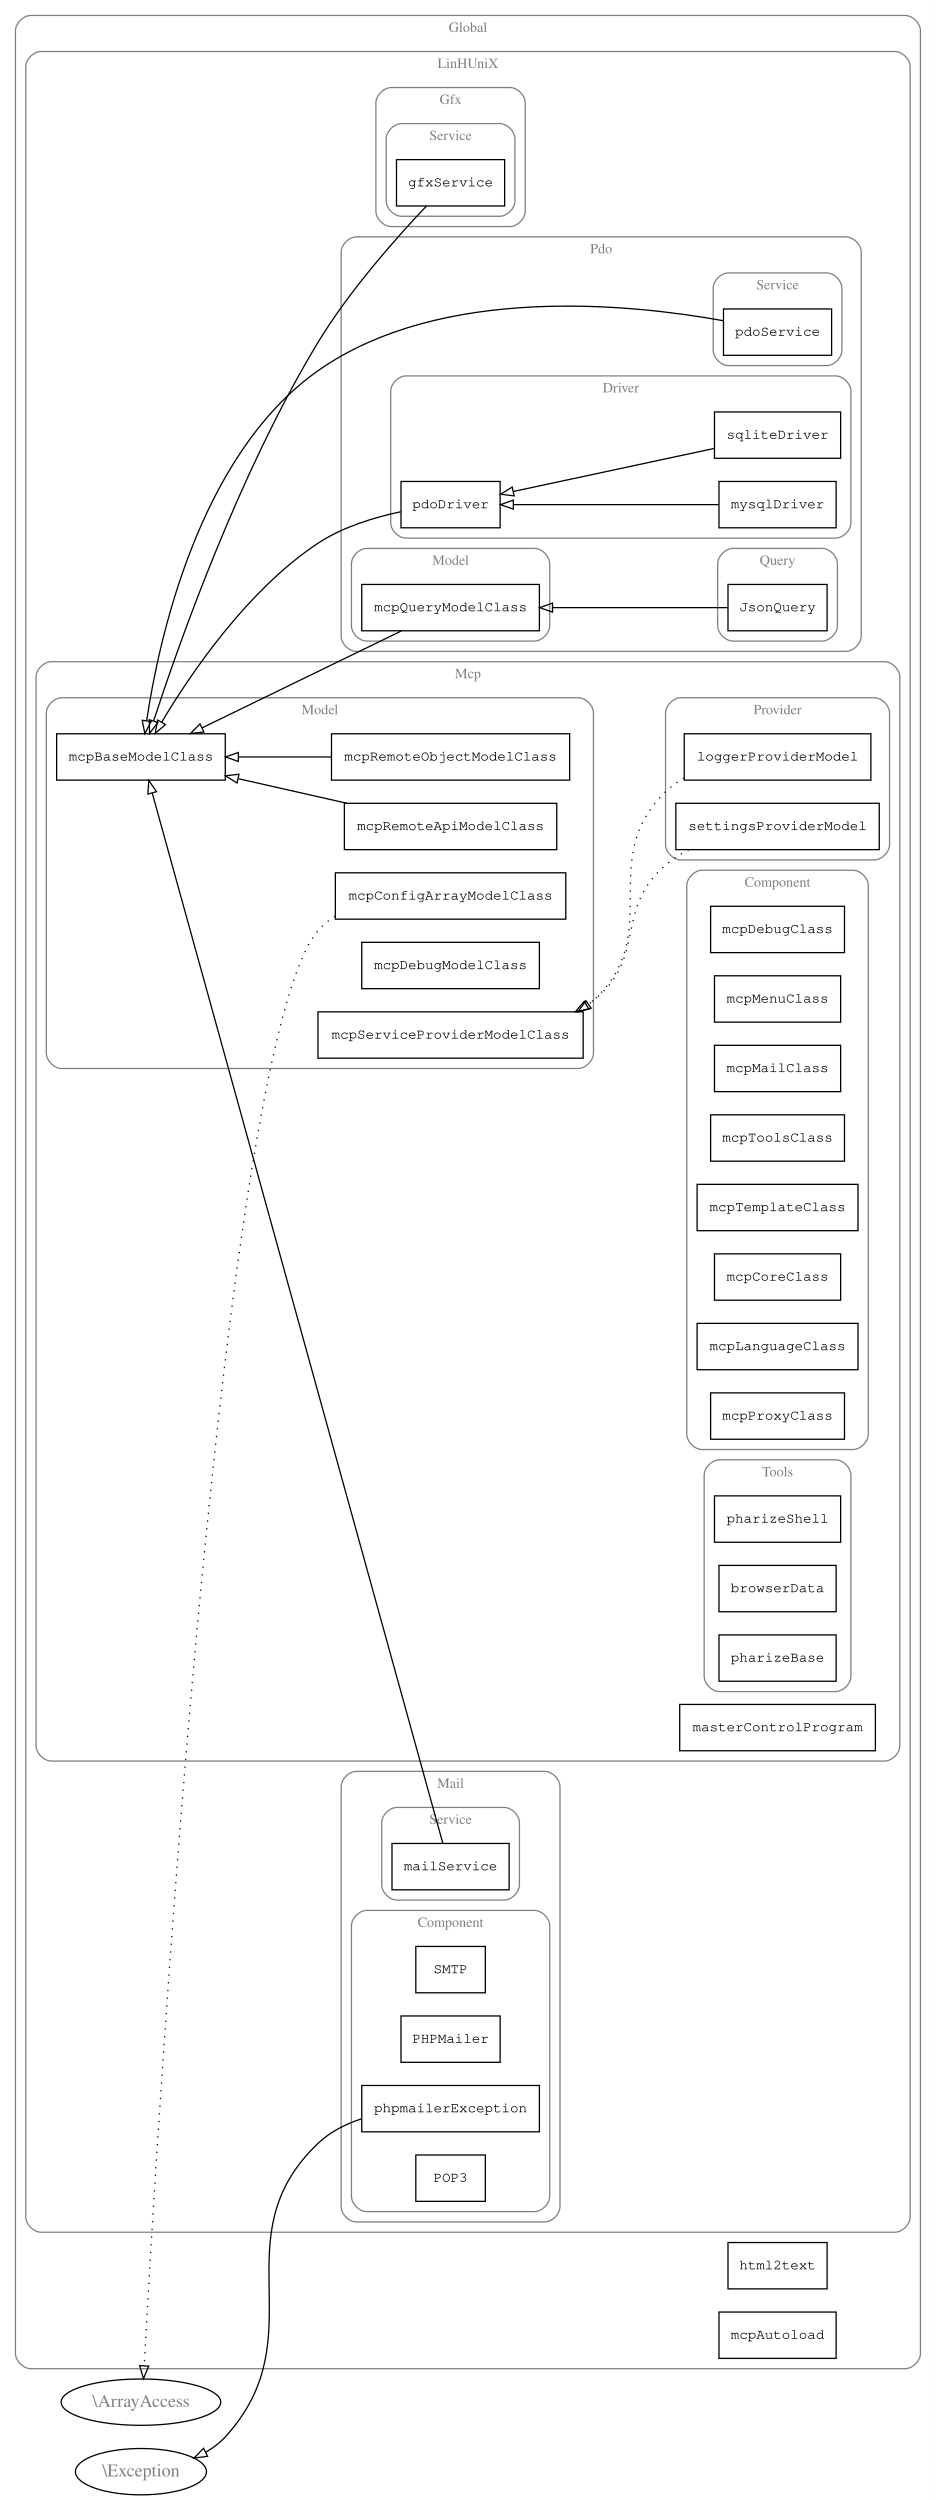
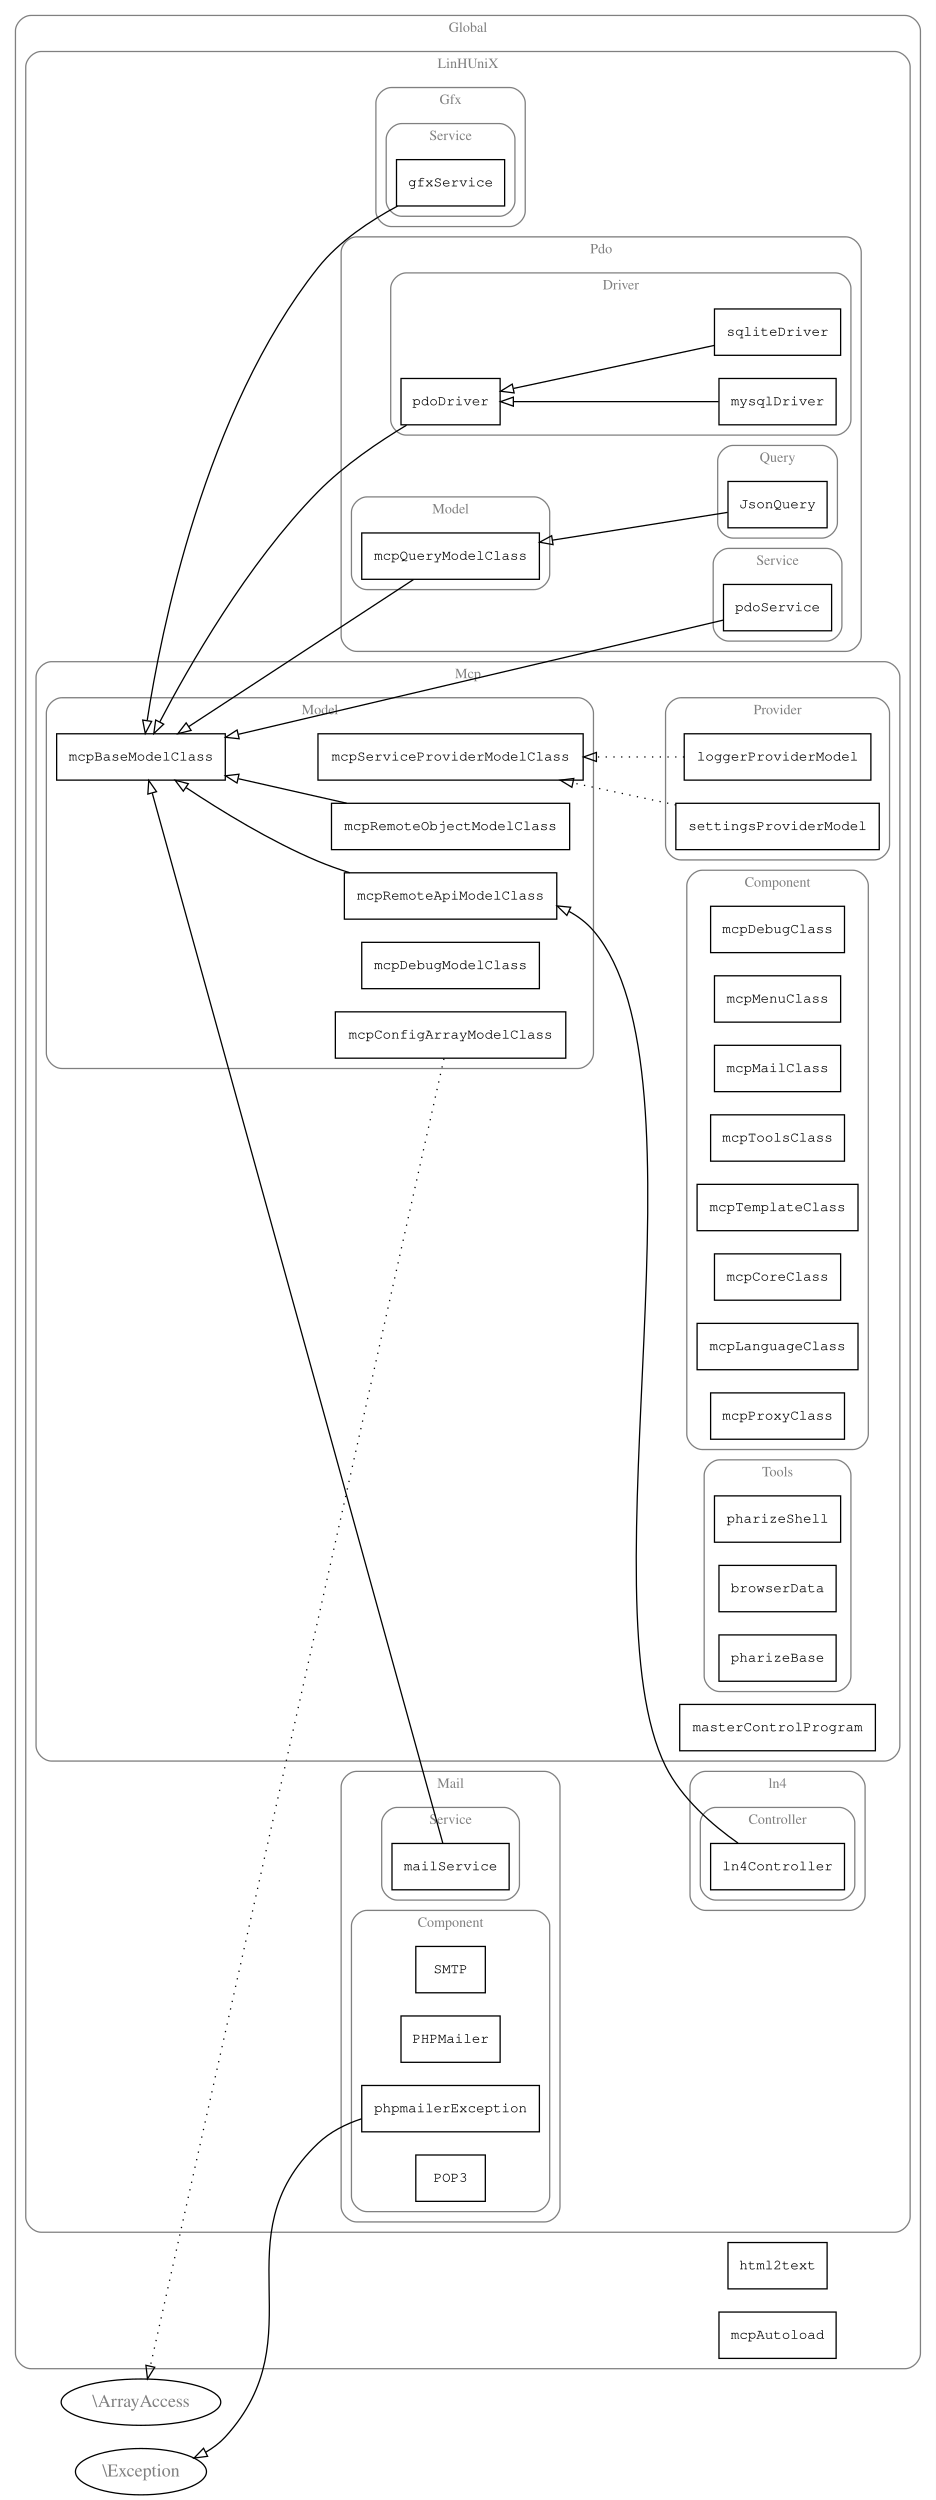
<svg xmlns="http://www.w3.org/2000/svg" width="727pt" height="1942pt" viewBox="0.00 0.00 727.00 1942.00">
  <g id="graph0" class="graph" transform="scale(1 1) rotate(0) translate(4 1938)">
    <polygon fill="white" stroke="none" points="-4,4 -4,-1938 723,-1938 723,4 -4,4" />
    <g id="clust1" class="cluster">
      <path fill="none" stroke="gray" d="M20,-98C20,-98 699,-98 699,-98 705,-98 711,-104 711,-110 711,-110 711,-1914 711,-1914 711,-1920 705,-1926 699,-1926 699,-1926 20,-1926 20,-1926 14,-1926 8,-1920 8,-1914 8,-1914 8,-110 8,-110 8,-104 14,-98 20,-98" />
      <text text-anchor="middle" x="359.5" y="-1913.2" font-family="Times,serif" font-size="11.00" fill="gray">Global</text>
    </g>
    <g id="clust2" class="cluster">
      <path fill="none" stroke="gray" d="M28,-204C28,-204 691,-204 691,-204 697,-204 703,-210 703,-216 703,-216 703,-1886 703,-1886 703,-1892 697,-1898 691,-1898 691,-1898 28,-1898 28,-1898 22,-1898 16,-1892 16,-1886 16,-1886 16,-216 16,-216 16,-210 22,-204 28,-204" />
      <text text-anchor="middle" x="359.5" y="-1885.2" font-family="Times,serif" font-size="11.00" fill="gray">LinHUniX</text>
    </g>
    <g id="clust3" class="cluster">
      <path fill="none" stroke="gray" d="M36,-570C36,-570 683,-570 683,-570 689,-570 695,-576 695,-582 695,-582 695,-1412 695,-1412 695,-1418 689,-1424 683,-1424 683,-1424 36,-1424 36,-1424 30,-1424 24,-1418 24,-1412 24,-1412 24,-582 24,-582 24,-576 30,-570 36,-570" />
      <text text-anchor="middle" x="359.5" y="-1411.2" font-family="Times,serif" font-size="11.00" fill="gray">Mcp</text>
    </g>
    <g id="clust4" class="cluster">
      <path fill="none" stroke="gray" d="M525,-1270C525,-1270 675,-1270 675,-1270 681,-1270 687,-1276 687,-1282 687,-1282 687,-1384 687,-1384 687,-1390 681,-1396 675,-1396 675,-1396 525,-1396 525,-1396 519,-1396 513,-1390 513,-1384 513,-1384 513,-1282 513,-1282 513,-1276 519,-1270 525,-1270" />
      <text text-anchor="middle" x="600" y="-1383.2" font-family="Times,serif" font-size="11.00" fill="gray">Provider</text>
    </g>
    <g id="clust5" class="cluster">
      <path fill="none" stroke="gray" d="M44,-1108C44,-1108 445,-1108 445,-1108 451,-1108 457,-1114 457,-1120 457,-1120 457,-1384 457,-1384 457,-1390 451,-1396 445,-1396 445,-1396 44,-1396 44,-1396 38,-1396 32,-1390 32,-1384 32,-1384 32,-1120 32,-1120 32,-1114 38,-1108 44,-1108" />
      <text text-anchor="middle" x="244.5" y="-1383.2" font-family="Times,serif" font-size="11.00" fill="gray">Model</text>
    </g>
    <g id="clust6" class="cluster">
      <path fill="none" stroke="gray" d="M541.5,-812C541.5,-812 658.5,-812 658.5,-812 664.5,-812 670.5,-818 670.5,-824 670.5,-824 670.5,-1250 670.5,-1250 670.5,-1256 664.5,-1262 658.5,-1262 658.5,-1262 541.5,-1262 541.5,-1262 535.5,-1262 529.5,-1256 529.5,-1250 529.5,-1250 529.5,-824 529.5,-824 529.5,-818 535.5,-812 541.5,-812" />
      <text text-anchor="middle" x="600" y="-1249.2" font-family="Times,serif" font-size="11.00" fill="gray">Component</text>
    </g>
    <g id="clust7" class="cluster">
      <path fill="none" stroke="gray" d="M555,-624C555,-624 645,-624 645,-624 651,-624 657,-630 657,-636 657,-636 657,-792 657,-792 657,-798 651,-804 645,-804 645,-804 555,-804 555,-804 549,-804 543,-798 543,-792 543,-792 543,-636 543,-636 543,-630 549,-624 555,-624" />
      <text text-anchor="middle" x="600" y="-791.2" font-family="Times,serif" font-size="11.00" fill="gray">Tools</text>
    </g>
    <g id="clust8" class="cluster">
      <path fill="none" stroke="gray" d="M273,-1432C273,-1432 653,-1432 653,-1432 659,-1432 665,-1438 665,-1444 665,-1444 665,-1742 665,-1742 665,-1748 659,-1754 653,-1754 653,-1754 273,-1754 273,-1754 267,-1754 261,-1748 261,-1742 261,-1742 261,-1444 261,-1444 261,-1438 267,-1432 273,-1432" />
      <text text-anchor="middle" x="463" y="-1741.2" font-family="Times,serif" font-size="11.00" fill="gray">Pdo</text>
    </g>
    <g id="clust9" class="cluster">
-       <path fill="none" stroke="gray" d="M562,-1654C562,-1654 638,-1654 638,-1654 644,-1654 650,-1660 650,-1666 650,-1666 650,-1714 650,-1714 650,-1720 644,-1726 638,-1726 638,-1726 562,-1726 562,-1726 556,-1726 550,-1720 550,-1714 550,-1714 550,-1666 550,-1666 550,-1660 556,-1654 562,-1654" />
-       <text text-anchor="middle" x="600" y="-1713.2" font-family="Times,serif" font-size="11.00" fill="gray">Service</text>
+       <path fill="none" stroke="gray" d="M562,-1440C562,-1440 638,-1440 638,-1440 644,-1440 650,-1446 650,-1452 650,-1452 650,-1500 650,-1500 650,-1506 644,-1512 638,-1512 638,-1512 562,-1512 562,-1512 556,-1512 550,-1506 550,-1500 550,-1500 550,-1452 550,-1452 550,-1446 556,-1440 562,-1440" />
+       <text text-anchor="middle" x="600" y="-1499.2" font-family="Times,serif" font-size="11.00" fill="gray">Service</text>
    </g>
    <g id="clust10" class="cluster">
-       <path fill="none" stroke="gray" d="M311.5,-1520C311.5,-1520 645,-1520 645,-1520 651,-1520 657,-1526 657,-1532 657,-1532 657,-1634 657,-1634 657,-1640 651,-1646 645,-1646 645,-1646 311.5,-1646 311.5,-1646 305.5,-1646 299.5,-1640 299.5,-1634 299.5,-1634 299.5,-1532 299.5,-1532 299.5,-1526 305.5,-1520 311.5,-1520" />
-       <text text-anchor="middle" x="478.25" y="-1633.2" font-family="Times,serif" font-size="11.00" fill="gray">Driver</text>
+       <path fill="none" stroke="gray" d="M311.5,-1600C311.5,-1600 645,-1600 645,-1600 651,-1600 657,-1606 657,-1612 657,-1612 657,-1714 657,-1714 657,-1720 651,-1726 645,-1726 645,-1726 311.5,-1726 311.5,-1726 305.5,-1726 299.5,-1720 299.5,-1714 299.5,-1714 299.5,-1612 299.5,-1612 299.5,-1606 305.5,-1600 311.5,-1600" />
+       <text text-anchor="middle" x="478.25" y="-1713.2" font-family="Times,serif" font-size="11.00" fill="gray">Driver</text>
    </g>
    <g id="clust11" class="cluster">
-       <path fill="none" stroke="gray" d="M281,-1440C281,-1440 411,-1440 411,-1440 417,-1440 423,-1446 423,-1452 423,-1452 423,-1500 423,-1500 423,-1506 417,-1512 411,-1512 411,-1512 281,-1512 281,-1512 275,-1512 269,-1506 269,-1500 269,-1500 269,-1452 269,-1452 269,-1446 275,-1440 281,-1440" />
-       <text text-anchor="middle" x="346" y="-1499.2" font-family="Times,serif" font-size="11.00" fill="gray">Model</text>
+       <path fill="none" stroke="gray" d="M281,-1480C281,-1480 411,-1480 411,-1480 417,-1480 423,-1486 423,-1492 423,-1492 423,-1540 423,-1540 423,-1546 417,-1552 411,-1552 411,-1552 281,-1552 281,-1552 275,-1552 269,-1546 269,-1540 269,-1540 269,-1492 269,-1492 269,-1486 275,-1480 281,-1480" />
+       <text text-anchor="middle" x="346" y="-1539.2" font-family="Times,serif" font-size="11.00" fill="gray">Model</text>
    </g>
    <g id="clust12" class="cluster">
-       <path fill="none" stroke="gray" d="M565.5,-1440C565.5,-1440 634.5,-1440 634.5,-1440 640.5,-1440 646.5,-1446 646.5,-1452 646.5,-1452 646.5,-1500 646.5,-1500 646.5,-1506 640.5,-1512 634.5,-1512 634.5,-1512 565.5,-1512 565.5,-1512 559.5,-1512 553.5,-1506 553.5,-1500 553.5,-1500 553.5,-1452 553.5,-1452 553.5,-1446 559.5,-1440 565.5,-1440" />
-       <text text-anchor="middle" x="600" y="-1499.2" font-family="Times,serif" font-size="11.00" fill="gray">Query</text>
+       <path fill="none" stroke="gray" d="M565.5,-1520C565.5,-1520 634.5,-1520 634.5,-1520 640.5,-1520 646.5,-1526 646.5,-1532 646.5,-1532 646.5,-1580 646.5,-1580 646.5,-1586 640.5,-1592 634.5,-1592 634.5,-1592 565.5,-1592 565.5,-1592 559.5,-1592 553.5,-1586 553.5,-1580 553.5,-1580 553.5,-1532 553.5,-1532 553.5,-1526 559.5,-1520 565.5,-1520" />
+       <text text-anchor="middle" x="600" y="-1579.2" font-family="Times,serif" font-size="11.00" fill="gray">Query</text>
    </g>
    <g id="clust13" class="cluster">
      <path fill="none" stroke="gray" d="M300,-1762C300,-1762 392,-1762 392,-1762 398,-1762 404,-1768 404,-1774 404,-1774 404,-1858 404,-1858 404,-1864 398,-1870 392,-1870 392,-1870 300,-1870 300,-1870 294,-1870 288,-1864 288,-1858 288,-1858 288,-1774 288,-1774 288,-1768 294,-1762 300,-1762" />
      <text text-anchor="middle" x="346" y="-1857.2" font-family="Times,serif" font-size="11.00" fill="gray">Gfx</text>
    </g>
    <g id="clust14" class="cluster">
      <path fill="none" stroke="gray" d="M308,-1770C308,-1770 384,-1770 384,-1770 390,-1770 396,-1776 396,-1782 396,-1782 396,-1830 396,-1830 396,-1836 390,-1842 384,-1842 384,-1842 308,-1842 308,-1842 302,-1842 296,-1836 296,-1830 296,-1830 296,-1782 296,-1782 296,-1776 302,-1770 308,-1770" />
      <text text-anchor="middle" x="346" y="-1829.2" font-family="Times,serif" font-size="11.00" fill="gray">Service</text>
    </g>
    <g id="clust15" class="cluster">
      <path fill="none" stroke="gray" d="M273,-212C273,-212 419,-212 419,-212 425,-212 431,-218 431,-224 431,-224 431,-550 431,-550 431,-556 425,-562 419,-562 419,-562 273,-562 273,-562 267,-562 261,-556 261,-550 261,-550 261,-224 261,-224 261,-218 267,-212 273,-212" />
      <text text-anchor="middle" x="346" y="-549.2" font-family="Times,serif" font-size="11.00" fill="gray">Mail</text>
    </g>
    <g id="clust16" class="cluster">
      <path fill="none" stroke="gray" d="M281,-220C281,-220 411,-220 411,-220 417,-220 423,-226 423,-232 423,-232 423,-442 423,-442 423,-448 417,-454 411,-454 411,-454 281,-454 281,-454 275,-454 269,-448 269,-442 269,-442 269,-232 269,-232 269,-226 275,-220 281,-220" />
      <text text-anchor="middle" x="346" y="-441.2" font-family="Times,serif" font-size="11.00" fill="gray">Component</text>
    </g>
    <g id="clust17" class="cluster">
      <path fill="none" stroke="gray" d="M304.5,-462C304.5,-462 387.5,-462 387.5,-462 393.5,-462 399.5,-468 399.5,-474 399.5,-474 399.5,-522 399.5,-522 399.5,-528 393.5,-534 387.5,-534 387.5,-534 304.5,-534 304.5,-534 298.5,-534 292.5,-528 292.5,-522 292.5,-522 292.5,-474 292.5,-474 292.5,-468 298.5,-462 304.5,-462" />
      <text text-anchor="middle" x="346" y="-521.2" font-family="Times,serif" font-size="11.00" fill="gray">Service</text>
    </g>
+     <g id="clust18" class="cluster">
+       <path fill="none" stroke="gray" d="M544,-454C544,-454 656,-454 656,-454 662,-454 668,-460 668,-466 668,-466 668,-550 668,-550 668,-556 662,-562 656,-562 656,-562 544,-562 544,-562 538,-562 532,-556 532,-550 532,-550 532,-466 532,-466 532,-460 538,-454 544,-454" />
+       <text text-anchor="middle" x="600" y="-549.2" font-family="Times,serif" font-size="11.00" fill="gray">ln4</text>
+     </g>
+     <g id="clust19" class="cluster">
+       <path fill="none" stroke="gray" d="M552,-462C552,-462 648,-462 648,-462 654,-462 660,-468 660,-474 660,-474 660,-522 660,-522 660,-528 654,-534 648,-534 648,-534 552,-534 552,-534 546,-534 540,-528 540,-522 540,-522 540,-474 540,-474 540,-468 546,-462 552,-462" />
+       <text text-anchor="middle" x="600" y="-521.2" font-family="Times,serif" font-size="11.00" fill="gray">Controller</text>
+     </g>
    <g id="node1" class="node">
      <polygon fill="none" stroke="black" points="672.5,-1368 527.5,-1368 527.5,-1332 672.5,-1332 672.5,-1368" />
      <text text-anchor="middle" x="600" y="-1347.2" font-family="Courier,monospace" font-size="11.00">loggerProviderModel</text>
    </g>
    <g id="node8" class="node">
-       <polygon fill="none" stroke="black" points="449,-1152 243,-1152 243,-1116 449,-1116 449,-1152" />
-       <text text-anchor="middle" x="346" y="-1131.2" font-family="Courier,monospace" font-size="11.00">mcpServiceProviderModelClass</text>
+       <polygon fill="none" stroke="black" points="449,-1368 243,-1368 243,-1332 449,-1332 449,-1368" />
+       <text text-anchor="middle" x="346" y="-1347.2" font-family="Courier,monospace" font-size="11.00">mcpServiceProviderModelClass</text>
    </g>
    <g id="edge1" class="edge">
-       <path fill="none" stroke="black" stroke-dasharray="1,5" d="M527.4,-1333.62C522.158,-1330.65 517.265,-1327.14 513,-1323 458.367,-1269.91 513.291,-1212.33 457,-1161 455.842,-1159.94 454.65,-1158.93 453.426,-1157.95" />
-       <polygon fill="none" stroke="black" points="455.138,-1154.88 444.932,-1152.03 451.137,-1160.62 455.138,-1154.88" />
+       <path fill="none" stroke="black" stroke-dasharray="1,5" d="M527.461,-1350C506.293,-1350 482.585,-1350 459.49,-1350" />
+       <polygon fill="none" stroke="black" points="459.288,-1346.5 449.288,-1350 459.288,-1353.5 459.288,-1346.5" />
    </g>
    <g id="node2" class="node">
      <polygon fill="none" stroke="black" points="679,-1314 521,-1314 521,-1278 679,-1278 679,-1314" />
      <text text-anchor="middle" x="600" y="-1293.2" font-family="Courier,monospace" font-size="11.00">settingsProviderModel</text>
    </g>
    <g id="edge12" class="edge">
-       <path fill="none" stroke="black" stroke-dasharray="1,5" d="M531.052,-1277.89C524.566,-1274.56 518.405,-1270.63 513,-1266 472.83,-1231.6 498.757,-1193.46 457,-1161 455.37,-1159.73 453.688,-1158.52 451.963,-1157.37" />
-       <polygon fill="none" stroke="black" points="453.383,-1154.15 442.996,-1152.06 449.816,-1160.17 453.383,-1154.15" />
+       <path fill="none" stroke="black" stroke-dasharray="1,5" d="M520.991,-1312.72C495.741,-1318.13 467.467,-1324.19 441.172,-1329.82" />
+       <polygon fill="none" stroke="black" points="440.246,-1326.44 431.202,-1331.96 441.713,-1333.28 440.246,-1326.44" />
    </g>
    <g id="node3" class="node">
-       <polygon fill="none" stroke="black" points="438.5,-1368 253.5,-1368 253.5,-1332 438.5,-1332 438.5,-1368" />
-       <text text-anchor="middle" x="346" y="-1347.2" font-family="Courier,monospace" font-size="11.00">mcpRemoteObjectModelClass</text>
+       <polygon fill="none" stroke="black" points="438.5,-1314 253.5,-1314 253.5,-1278 438.5,-1278 438.5,-1314" />
+       <text text-anchor="middle" x="346" y="-1293.2" font-family="Courier,monospace" font-size="11.00">mcpRemoteObjectModelClass</text>
    </g>
    <g id="node4" class="node">
      <polygon fill="none" stroke="black" points="171,-1368 40,-1368 40,-1332 171,-1332 171,-1368" />
      <text text-anchor="middle" x="105.5" y="-1347.2" font-family="Courier,monospace" font-size="11.00">mcpBaseModelClass</text>
    </g>
    <g id="edge2" class="edge">
-       <path fill="none" stroke="black" d="M253.472,-1350C229.663,-1350 204.294,-1350 181.452,-1350" />
-       <polygon fill="none" stroke="black" points="181.15,-1346.5 171.15,-1350 181.15,-1353.5 181.15,-1346.5" />
+       <path fill="none" stroke="black" d="M265.251,-1314.06C238.114,-1320.2 207.9,-1327.04 181.175,-1333.09" />
+       <polygon fill="none" stroke="black" points="180.097,-1329.75 171.116,-1335.37 181.643,-1336.58 180.097,-1329.75" />
    </g>
    <g id="node5" class="node">
-       <polygon fill="none" stroke="black" points="435.5,-1260 256.5,-1260 256.5,-1224 435.5,-1224 435.5,-1260" />
-       <text text-anchor="middle" x="346" y="-1239.2" font-family="Courier,monospace" font-size="11.00">mcpConfigArrayModelClass</text>
-     </g>
-     <g id="node35" class="node">
+       <polygon fill="none" stroke="black" points="435.5,-1152 256.5,-1152 256.5,-1116 435.5,-1116 435.5,-1152" />
+       <text text-anchor="middle" x="346" y="-1131.2" font-family="Courier,monospace" font-size="11.00">mcpConfigArrayModelClass</text>
+     </g>
+     <g id="node36" class="node">
      <ellipse fill="none" stroke="black" cx="105.5" cy="-72" rx="61.99" ry="18" />
      <text text-anchor="middle" x="105.5" y="-68.3" font-family="Times,serif" font-size="14.00" fill="gray">\ArrayAccess</text>
    </g>
    <g id="edge4" class="edge">
-       <path fill="none" stroke="black" stroke-dasharray="1,5" d="M256.214,-1226.32C251.323,-1223.16 246.845,-1219.42 243,-1215 167.318,-1127.91 117.103,-267.851 107.993,-100.233" />
-       <polygon fill="none" stroke="black" points="111.486,-100.006 107.453,-90.209 104.497,-100.383 111.486,-100.006" />
+       <path fill="none" stroke="black" stroke-dasharray="1,5" d="M340.86,-1115.57C312.53,-989.416 147.347,-253.884 112.824,-100.159" />
+       <polygon fill="none" stroke="black" points="116.174,-99.102 110.568,-90.112 109.344,-100.636 116.174,-99.102" />
    </g>
    <g id="node6" class="node">
-       <polygon fill="none" stroke="black" points="428.5,-1314 263.5,-1314 263.5,-1278 428.5,-1278 428.5,-1314" />
-       <text text-anchor="middle" x="346" y="-1293.2" font-family="Courier,monospace" font-size="11.00">mcpRemoteApiModelClass</text>
+       <polygon fill="none" stroke="black" points="428.5,-1260 263.5,-1260 263.5,-1224 428.5,-1224 428.5,-1260" />
+       <text text-anchor="middle" x="346" y="-1239.2" font-family="Courier,monospace" font-size="11.00">mcpRemoteApiModelClass</text>
    </g>
    <g id="edge11" class="edge">
-       <path fill="none" stroke="black" d="M265.251,-1314.06C238.114,-1320.2 207.9,-1327.04 181.175,-1333.09" />
-       <polygon fill="none" stroke="black" points="180.097,-1329.75 171.116,-1335.37 181.643,-1336.58 180.097,-1329.75" />
+       <path fill="none" stroke="black" d="M267.655,-1260.03C259.222,-1262.72 250.855,-1265.71 243,-1269 206.243,-1284.42 167.445,-1308.27 140.647,-1326.11" />
+       <polygon fill="none" stroke="black" points="138.378,-1323.42 132.039,-1331.9 142.289,-1329.22 138.378,-1323.42" />
    </g>
    <g id="node7" class="node">
      <polygon fill="none" stroke="black" points="415,-1206 277,-1206 277,-1170 415,-1170 415,-1206" />
      <text text-anchor="middle" x="346" y="-1185.2" font-family="Courier,monospace" font-size="11.00">mcpDebugModelClass</text>
    </g>
    <g id="node9" class="node">
      <polygon fill="none" stroke="black" points="652,-1234 548,-1234 548,-1198 652,-1198 652,-1234" />
      <text text-anchor="middle" x="600" y="-1213.2" font-family="Courier,monospace" font-size="11.00">mcpDebugClass</text>
    </g>
    <g id="node10" class="node">
      <polygon fill="none" stroke="black" points="649,-1180 551,-1180 551,-1144 649,-1144 649,-1180" />
      <text text-anchor="middle" x="600" y="-1159.2" font-family="Courier,monospace" font-size="11.00">mcpMenuClass</text>
    </g>
    <g id="node11" class="node">
      <polygon fill="none" stroke="black" points="649,-1126 551,-1126 551,-1090 649,-1090 649,-1126" />
      <text text-anchor="middle" x="600" y="-1105.2" font-family="Courier,monospace" font-size="11.00">mcpMailClass</text>
    </g>
    <g id="node12" class="node">
      <polygon fill="none" stroke="black" points="652,-1072 548,-1072 548,-1036 652,-1036 652,-1072" />
      <text text-anchor="middle" x="600" y="-1051.2" font-family="Courier,monospace" font-size="11.00">mcpToolsClass</text>
    </g>
    <g id="node13" class="node">
      <polygon fill="none" stroke="black" points="662.5,-1018 537.5,-1018 537.5,-982 662.5,-982 662.5,-1018" />
      <text text-anchor="middle" x="600" y="-997.2" font-family="Courier,monospace" font-size="11.00">mcpTemplateClass</text>
    </g>
    <g id="node14" class="node">
      <polygon fill="none" stroke="black" points="649,-964 551,-964 551,-928 649,-928 649,-964" />
      <text text-anchor="middle" x="600" y="-943.2" font-family="Courier,monospace" font-size="11.00">mcpCoreClass</text>
    </g>
    <g id="node15" class="node">
      <polygon fill="none" stroke="black" points="662.5,-910 537.5,-910 537.5,-874 662.5,-874 662.5,-910" />
      <text text-anchor="middle" x="600" y="-889.2" font-family="Courier,monospace" font-size="11.00">mcpLanguageClass</text>
    </g>
    <g id="node16" class="node">
      <polygon fill="none" stroke="black" points="652,-856 548,-856 548,-820 652,-820 652,-856" />
      <text text-anchor="middle" x="600" y="-835.2" font-family="Courier,monospace" font-size="11.00">mcpProxyClass</text>
    </g>
    <g id="node17" class="node">
      <polygon fill="none" stroke="black" points="649,-776 551,-776 551,-740 649,-740 649,-776" />
      <text text-anchor="middle" x="600" y="-755.2" font-family="Courier,monospace" font-size="11.00">pharizeShell</text>
    </g>
    <g id="node18" class="node">
      <polygon fill="none" stroke="black" points="645.5,-722 554.5,-722 554.5,-686 645.5,-686 645.5,-722" />
      <text text-anchor="middle" x="600" y="-701.2" font-family="Courier,monospace" font-size="11.00">browserData</text>
    </g>
    <g id="node19" class="node">
      <polygon fill="none" stroke="black" points="645.5,-668 554.5,-668 554.5,-632 645.5,-632 645.5,-668" />
      <text text-anchor="middle" x="600" y="-647.2" font-family="Courier,monospace" font-size="11.00">pharizeBase</text>
    </g>
    <g id="node20" class="node">
      <polygon fill="none" stroke="black" points="676,-614 524,-614 524,-578 676,-578 676,-614" />
      <text text-anchor="middle" x="600" y="-593.2" font-family="Courier,monospace" font-size="11.00">masterControlProgram</text>
    </g>
    <g id="node21" class="node">
-       <polygon fill="none" stroke="black" points="642,-1698 558,-1698 558,-1662 642,-1662 642,-1698" />
-       <text text-anchor="middle" x="600" y="-1677.2" font-family="Courier,monospace" font-size="11.00">pdoService</text>
+       <polygon fill="none" stroke="black" points="642,-1484 558,-1484 558,-1448 642,-1448 642,-1484" />
+       <text text-anchor="middle" x="600" y="-1463.2" font-family="Courier,monospace" font-size="11.00">pdoService</text>
    </g>
    <g id="edge3" class="edge">
-       <path fill="none" stroke="black" d="M557.734,-1688.89C486.412,-1701.78 338.566,-1717.35 243,-1650 149.901,-1584.38 119.055,-1439.44 109.938,-1378.19" />
-       <polygon fill="none" stroke="black" points="113.378,-1377.52 108.522,-1368.1 106.446,-1378.49 113.378,-1377.52" />
+       <path fill="none" stroke="black" d="M557.857,-1456.31C474.879,-1436.77 286.43,-1392.38 181.162,-1367.59" />
+       <polygon fill="none" stroke="black" points="181.777,-1364.13 171.241,-1365.25 180.172,-1370.95 181.777,-1364.13" />
    </g>
    <g id="node22" class="node">
-       <polygon fill="none" stroke="black" points="384.5,-1564 307.5,-1564 307.5,-1528 384.5,-1528 384.5,-1564" />
-       <text text-anchor="middle" x="346" y="-1543.2" font-family="Courier,monospace" font-size="11.00">pdoDriver</text>
+       <polygon fill="none" stroke="black" points="384.5,-1644 307.5,-1644 307.5,-1608 384.5,-1608 384.5,-1644" />
+       <text text-anchor="middle" x="346" y="-1623.2" font-family="Courier,monospace" font-size="11.00">pdoDriver</text>
    </g>
    <g id="edge6" class="edge">
-       <path fill="none" stroke="black" d="M307.325,-1540.47C287.014,-1536.18 262.245,-1528.73 243,-1516 187.773,-1479.47 143.52,-1413.82 121.565,-1376.97" />
-       <polygon fill="none" stroke="black" points="124.54,-1375.13 116.471,-1368.26 118.498,-1378.66 124.54,-1375.13" />
+       <path fill="none" stroke="black" d="M311.808,-1607.72C290.588,-1595 263.335,-1576.67 243,-1556 188.008,-1500.11 141.964,-1419.03 120.12,-1377.21" />
+       <polygon fill="none" stroke="black" points="123.159,-1375.46 115.464,-1368.18 116.938,-1378.67 123.159,-1375.46" />
    </g>
    <g id="node23" class="node">
-       <polygon fill="none" stroke="black" points="649,-1618 551,-1618 551,-1582 649,-1582 649,-1618" />
-       <text text-anchor="middle" x="600" y="-1597.2" font-family="Courier,monospace" font-size="11.00">sqliteDriver</text>
+       <polygon fill="none" stroke="black" points="649,-1698 551,-1698 551,-1662 649,-1662 649,-1698" />
+       <text text-anchor="middle" x="600" y="-1677.2" font-family="Courier,monospace" font-size="11.00">sqliteDriver</text>
    </g>
    <g id="edge8" class="edge">
-       <path fill="none" stroke="black" d="M550.71,-1589.65C505.896,-1580.05 439.564,-1565.84 394.881,-1556.26" />
-       <polygon fill="none" stroke="black" points="395.365,-1552.78 384.854,-1554.11 393.898,-1559.63 395.365,-1552.78" />
+       <path fill="none" stroke="black" d="M550.71,-1669.65C505.896,-1660.05 439.564,-1645.84 394.881,-1636.26" />
+       <polygon fill="none" stroke="black" points="395.365,-1632.78 384.854,-1634.11 393.898,-1639.63 395.365,-1632.78" />
    </g>
    <g id="node24" class="node">
-       <polygon fill="none" stroke="black" points="645.5,-1564 554.5,-1564 554.5,-1528 645.5,-1528 645.5,-1564" />
-       <text text-anchor="middle" x="600" y="-1543.2" font-family="Courier,monospace" font-size="11.00">mysqlDriver</text>
+       <polygon fill="none" stroke="black" points="645.5,-1644 554.5,-1644 554.5,-1608 645.5,-1608 645.5,-1644" />
+       <text text-anchor="middle" x="600" y="-1623.2" font-family="Courier,monospace" font-size="11.00">mysqlDriver</text>
    </g>
    <g id="edge9" class="edge">
-       <path fill="none" stroke="black" d="M554.238,-1546C509.494,-1546 440.923,-1546 395.053,-1546" />
-       <polygon fill="none" stroke="black" points="394.769,-1542.5 384.769,-1546 394.769,-1549.5 394.769,-1542.5" />
+       <path fill="none" stroke="black" d="M554.238,-1626C509.494,-1626 440.923,-1626 395.053,-1626" />
+       <polygon fill="none" stroke="black" points="394.769,-1622.5 384.769,-1626 394.769,-1629.5 394.769,-1622.5" />
    </g>
    <g id="node25" class="node">
-       <polygon fill="none" stroke="black" points="415,-1484 277,-1484 277,-1448 415,-1448 415,-1484" />
-       <text text-anchor="middle" x="346" y="-1463.2" font-family="Courier,monospace" font-size="11.00">mcpQueryModelClass</text>
+       <polygon fill="none" stroke="black" points="415,-1524 277,-1524 277,-1488 415,-1488 415,-1524" />
+       <text text-anchor="middle" x="346" y="-1503.2" font-family="Courier,monospace" font-size="11.00">mcpQueryModelClass</text>
    </g>
    <g id="edge7" class="edge">
-       <path fill="none" stroke="black" d="M307.734,-1447.88C265.939,-1427.55 198.101,-1394.55 152.9,-1372.57" />
-       <polygon fill="none" stroke="black" points="154.42,-1369.42 143.897,-1368.19 151.359,-1375.71 154.42,-1369.42" />
+       <path fill="none" stroke="black" d="M317.174,-1487.8C273.911,-1459.5 190.524,-1404.96 142.656,-1373.65" />
+       <polygon fill="none" stroke="black" points="144.433,-1370.63 134.149,-1368.08 140.601,-1376.49 144.433,-1370.63" />
    </g>
    <g id="node26" class="node">
-       <polygon fill="none" stroke="black" points="638.5,-1484 561.5,-1484 561.5,-1448 638.5,-1448 638.5,-1484" />
-       <text text-anchor="middle" x="600" y="-1463.2" font-family="Courier,monospace" font-size="11.00">JsonQuery</text>
+       <polygon fill="none" stroke="black" points="638.5,-1564 561.5,-1564 561.5,-1528 638.5,-1528 638.5,-1564" />
+       <text text-anchor="middle" x="600" y="-1543.2" font-family="Courier,monospace" font-size="11.00">JsonQuery</text>
    </g>
    <g id="edge10" class="edge">
-       <path fill="none" stroke="black" d="M561.273,-1466C525.467,-1466 470.549,-1466 425.277,-1466" />
-       <polygon fill="none" stroke="black" points="425.183,-1462.5 415.183,-1466 425.182,-1469.5 425.183,-1462.5" />
+       <path fill="none" stroke="black" d="M561.273,-1540.01C525.467,-1534.33 470.549,-1525.61 425.277,-1518.42" />
+       <polygon fill="none" stroke="black" points="425.608,-1514.93 415.183,-1516.82 424.51,-1521.85 425.608,-1514.93" />
    </g>
    <g id="node27" class="node">
      <polygon fill="none" stroke="black" points="388,-1814 304,-1814 304,-1778 388,-1778 388,-1814" />
      <text text-anchor="middle" x="346" y="-1793.2" font-family="Courier,monospace" font-size="11.00">gfxService</text>
    </g>
    <g id="edge5" class="edge">
-       <path fill="none" stroke="black" d="M327.285,-1777.96C305.347,-1754.89 267.842,-1713.01 243,-1672 181.398,-1570.31 134.173,-1435.79 115.372,-1378.16" />
-       <polygon fill="none" stroke="black" points="118.598,-1376.76 112.195,-1368.32 111.937,-1378.91 118.598,-1376.76" />
+       <path fill="none" stroke="black" d="M304.828,-1777.93C283.892,-1766.74 259.321,-1750.57 243,-1730 154.888,-1618.94 120.803,-1446.19 110.373,-1378.54" />
+       <polygon fill="none" stroke="black" points="113.776,-1377.63 108.846,-1368.25 106.852,-1378.65 113.776,-1377.63" />
    </g>
    <g id="node28" class="node">
      <polygon fill="none" stroke="black" points="373,-426 319,-426 319,-390 373,-390 373,-426" />
      <text text-anchor="middle" x="346" y="-405.2" font-family="Courier,monospace" font-size="11.00">SMTP</text>
    </g>
    <g id="node29" class="node">
      <polygon fill="none" stroke="black" points="384.5,-372 307.5,-372 307.5,-336 384.5,-336 384.5,-372" />
      <text text-anchor="middle" x="346" y="-351.2" font-family="Courier,monospace" font-size="11.00">PHPMailer</text>
    </g>
    <g id="node30" class="node">
      <polygon fill="none" stroke="black" points="415,-318 277,-318 277,-282 415,-282 415,-318" />
      <text text-anchor="middle" x="346" y="-297.2" font-family="Courier,monospace" font-size="11.00">phpmailerException</text>
    </g>
-     <g id="node36" class="node">
+     <g id="node37" class="node">
      <ellipse fill="none" stroke="black" cx="105.5" cy="-18" rx="50.892" ry="18" />
      <text text-anchor="middle" x="105.5" y="-14.3" font-family="Times,serif" font-size="14.00" fill="gray">\Exception</text>
    </g>
    <g id="edge13" class="edge">
      <path fill="none" stroke="black" d="M276.929,-292.143C264.447,-288.052 252.411,-281.977 243,-273 166.11,-199.649 242.663,-123.466 171,-45 166.702,-40.294 161.454,-36.383 155.827,-33.138" />
      <polygon fill="none" stroke="black" points="157.259,-29.941 146.754,-28.57 154.111,-36.193 157.259,-29.941" />
    </g>
    <g id="node31" class="node">
      <polygon fill="none" stroke="black" points="373,-264 319,-264 319,-228 373,-228 373,-264" />
      <text text-anchor="middle" x="346" y="-243.2" font-family="Courier,monospace" font-size="11.00">POP3</text>
    </g>
    <g id="node32" class="node">
      <polygon fill="none" stroke="black" points="391.5,-506 300.5,-506 300.5,-470 391.5,-470 391.5,-506" />
      <text text-anchor="middle" x="346" y="-485.2" font-family="Courier,monospace" font-size="11.00">mailService</text>
    </g>
    <g id="edge14" class="edge">
      <path fill="none" stroke="black" d="M340.019,-506.004C309.831,-615.11 151.444,-1187.56 114.301,-1321.81" />
      <polygon fill="none" stroke="black" points="110.848,-1321.16 111.555,-1331.73 117.595,-1323.03 110.848,-1321.16" />
    </g>
    <g id="node33" class="node">
+       <polygon fill="none" stroke="black" points="652,-506 548,-506 548,-470 652,-470 652,-506" />
+       <text text-anchor="middle" x="600" y="-485.2" font-family="Courier,monospace" font-size="11.00">ln4Controller</text>
+     </g>
+     <g id="edge15" class="edge">
+       <path fill="none" stroke="black" d="M569.325,-506.254C549.726,-520.058 525.441,-540.896 513,-566 448.721,-695.704 551.148,-1105.04 457,-1215 451.694,-1221.2 445.22,-1226.09 438.094,-1229.95" />
+       <polygon fill="none" stroke="black" points="436.347,-1226.9 428.76,-1234.3 439.303,-1233.25 436.347,-1226.9" />
+     </g>
+     <g id="node34" class="node">
      <polygon fill="none" stroke="black" points="638.5,-196 561.5,-196 561.5,-160 638.5,-160 638.5,-196" />
      <text text-anchor="middle" x="600" y="-175.2" font-family="Courier,monospace" font-size="11.00">html2text</text>
    </g>
-     <g id="node34" class="node">
+     <g id="node35" class="node">
      <polygon fill="none" stroke="black" points="645.5,-142 554.5,-142 554.5,-106 645.5,-106 645.5,-142" />
      <text text-anchor="middle" x="600" y="-121.2" font-family="Courier,monospace" font-size="11.00">mcpAutoload</text>
    </g>
  </g>
</svg>
